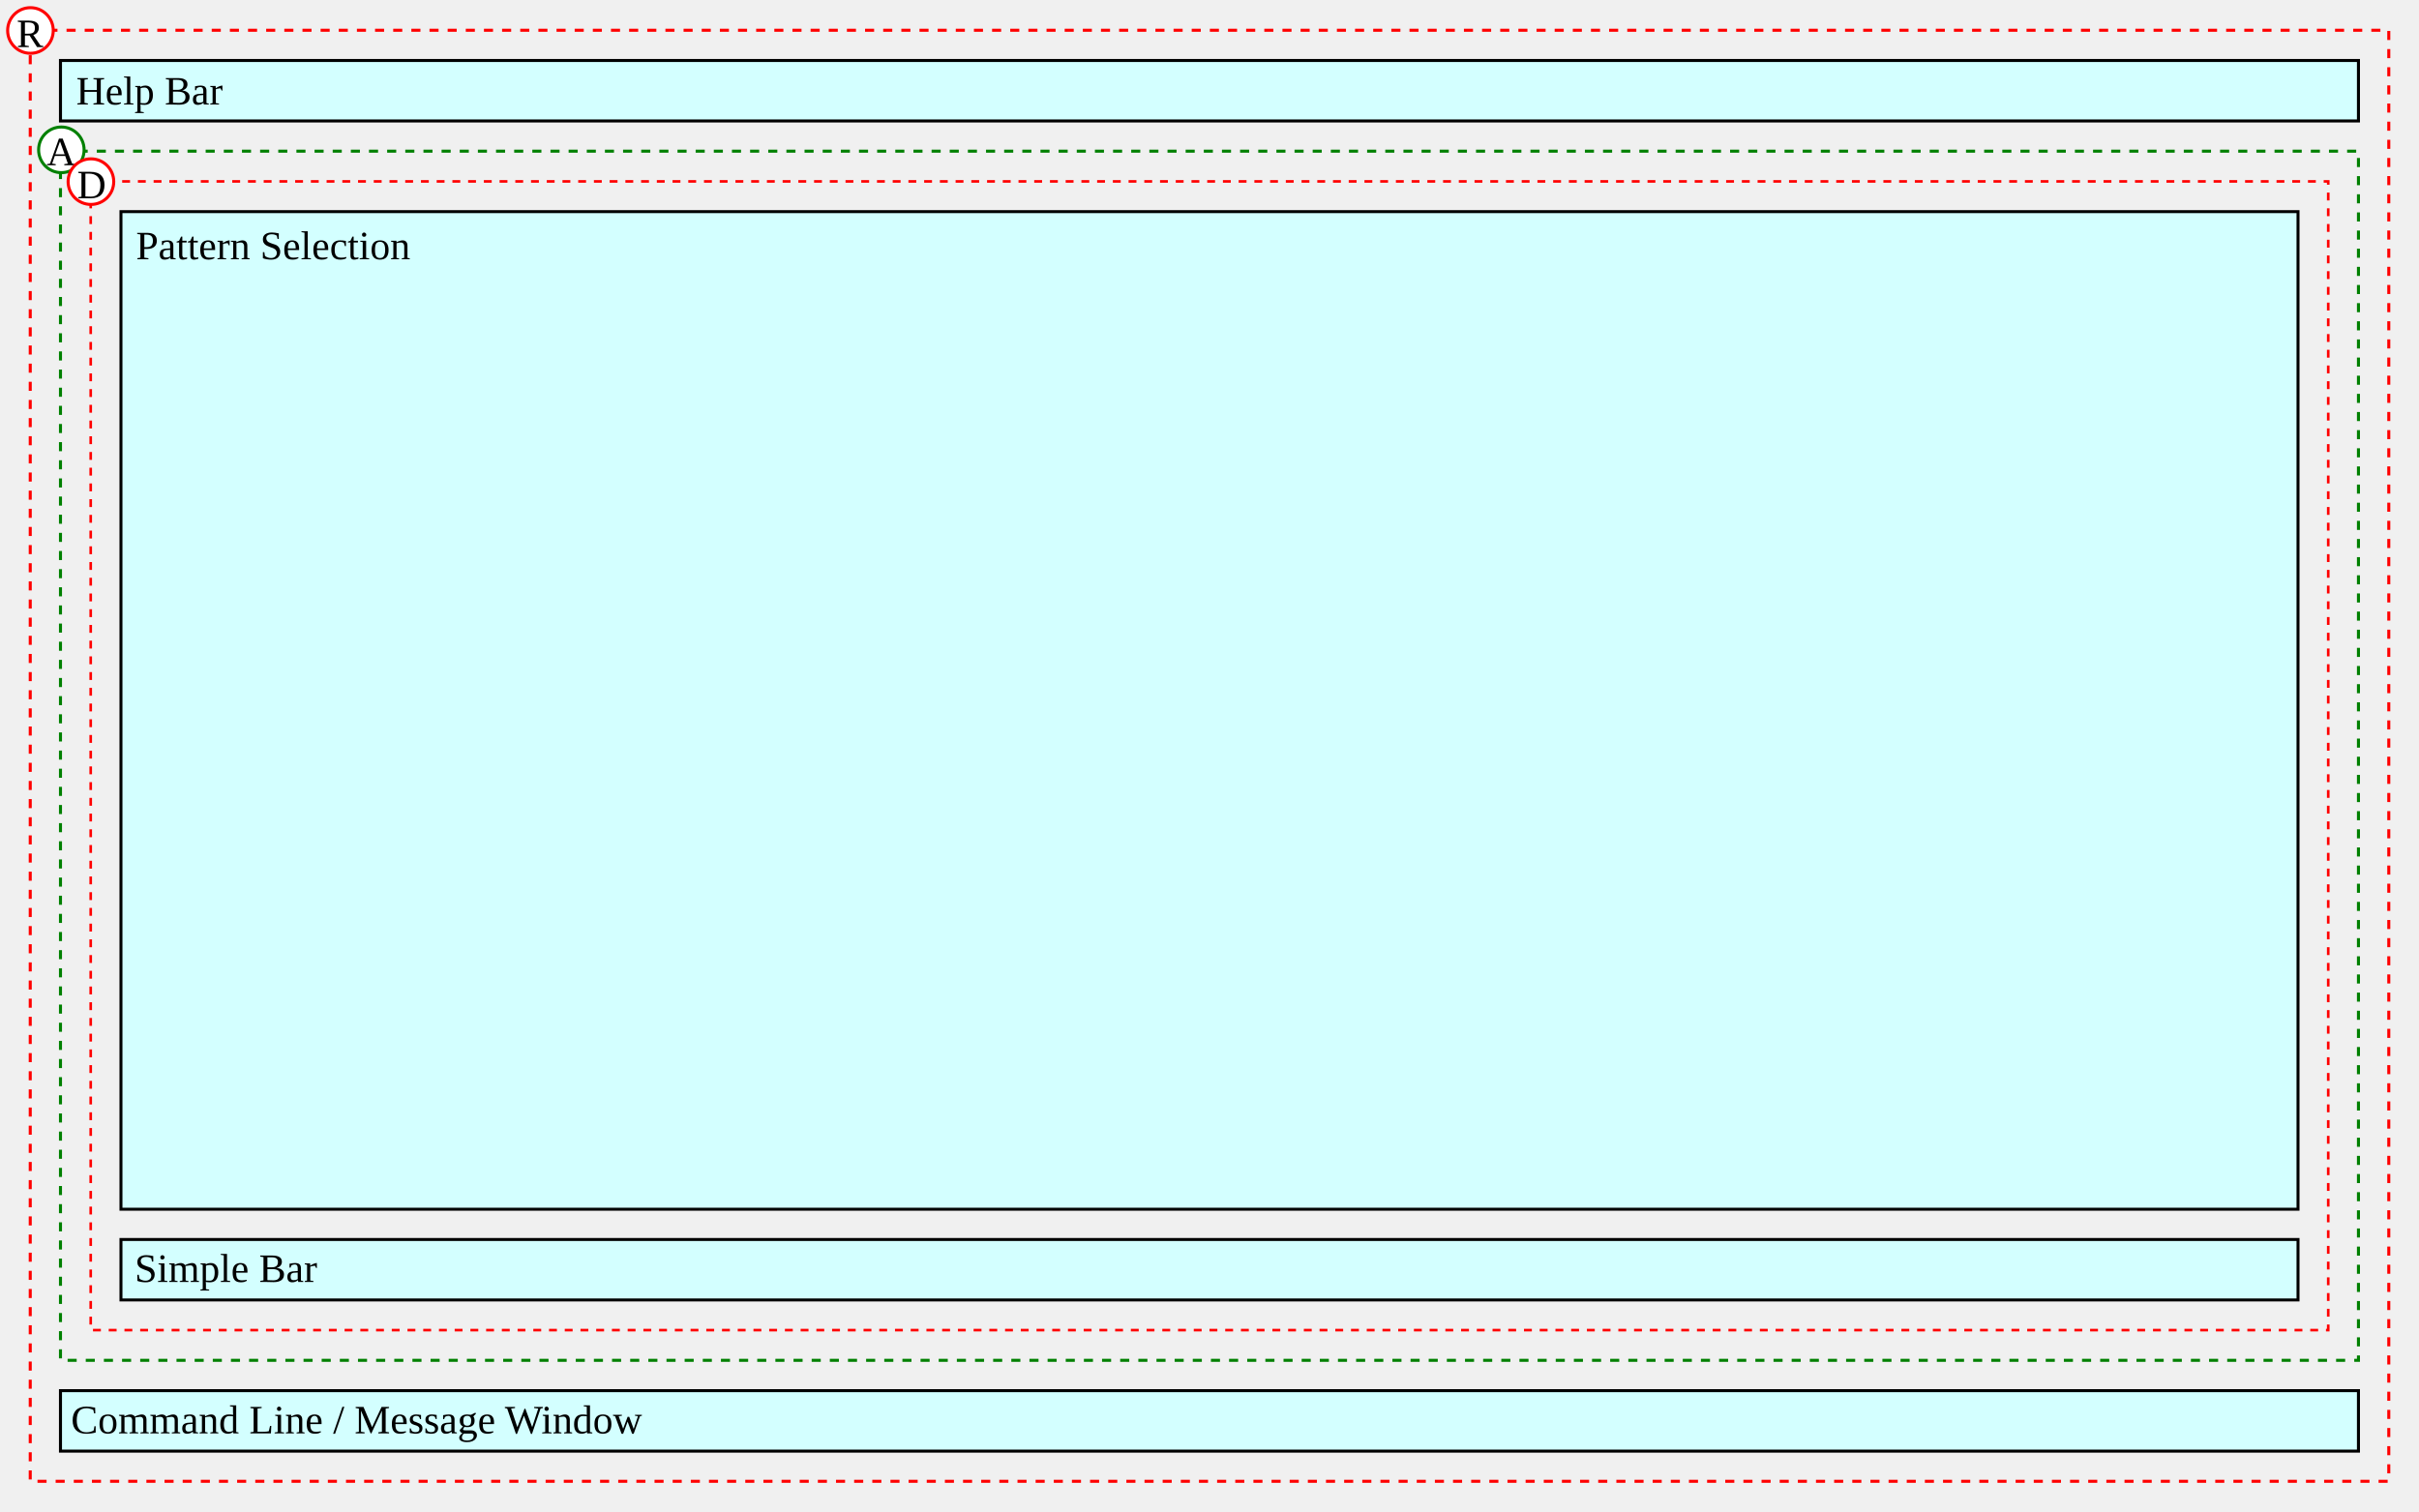
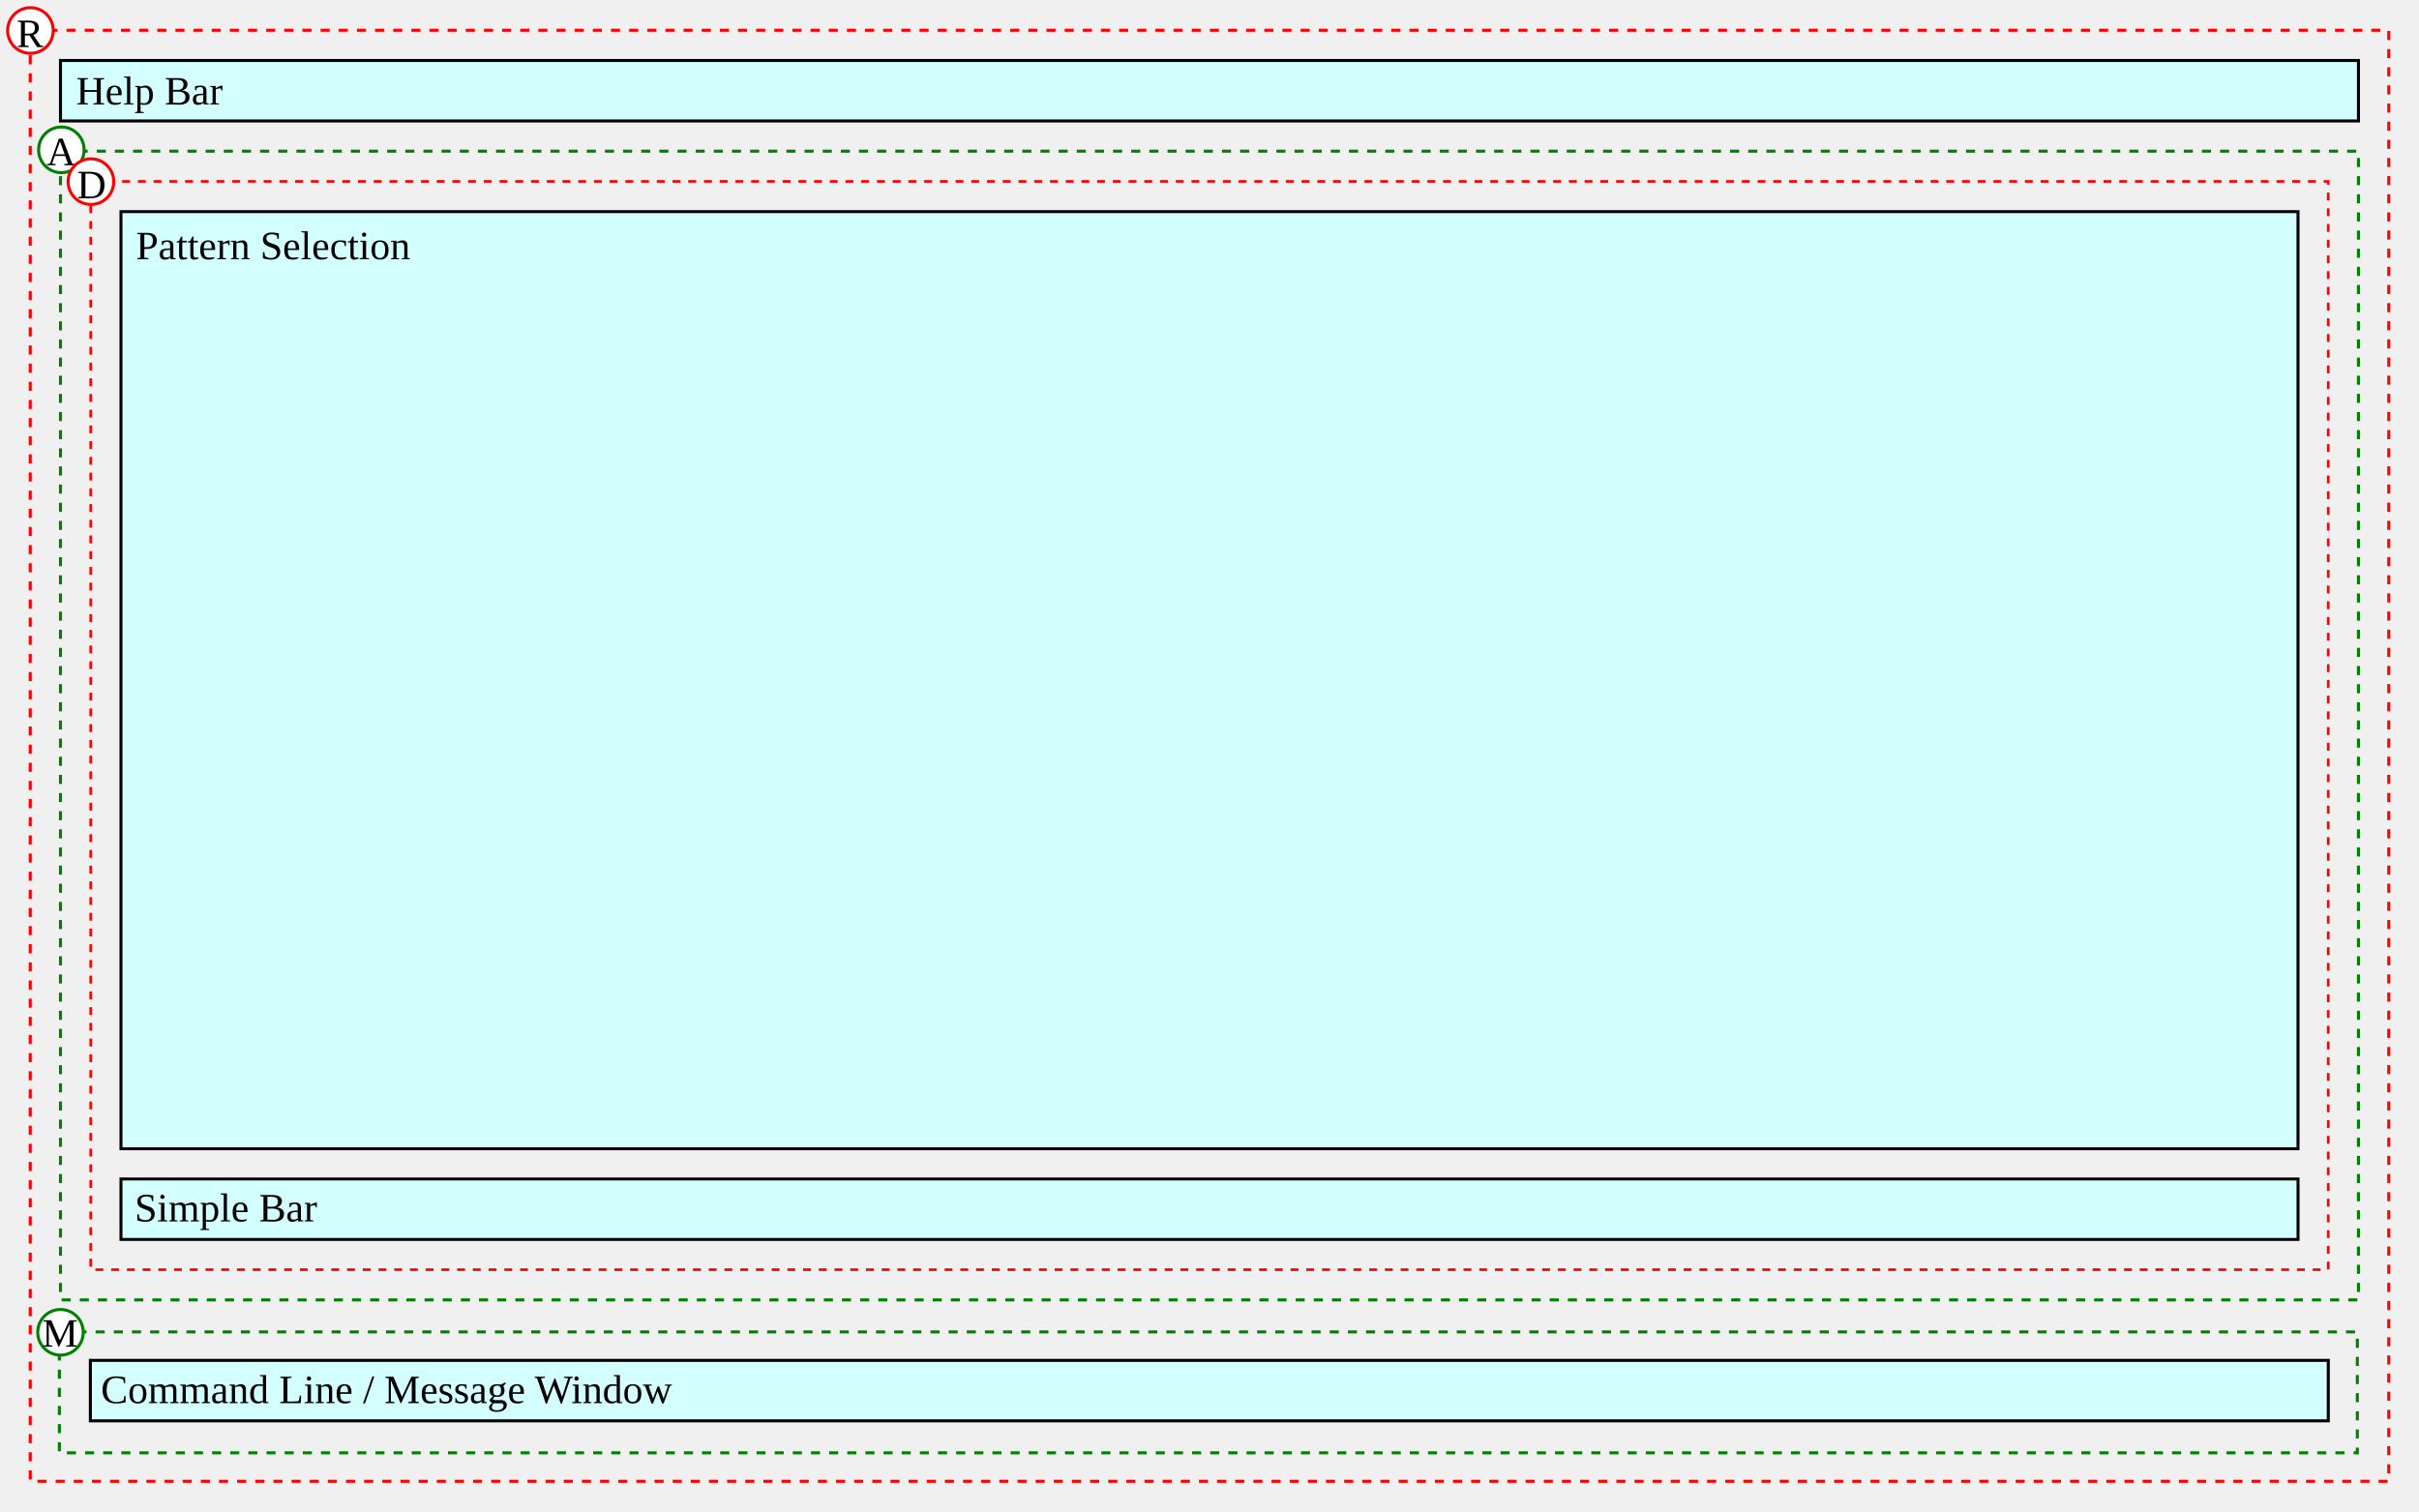
- <svg xmlns="http://www.w3.org/2000/svg" width="800" height="500" version="1.1" viewBox="0 0 211.67 132.29">
-   <g transform="translate(12.817 -77.777)">
-     <g stroke-width=".265">
-       <rect x="-10.171" y="80.423" width="206.38" height="127" fill="none" stroke="#f00" stroke-dasharray="0.794,0.794" />
-       <rect x="-7.525" y="91.006" width="201.08" height="105.83" fill="none" stroke="#008000" stroke-dasharray="0.794, 0.794" />
-       <rect x="-7.525" y="199.49" width="201.08" height="5.292" fill="#d3ffff" stroke="#000" />
-     </g>
-     <g transform="translate(29.104 84.667)">
-       <g transform="translate(-29.104 -84.667)">
-         <rect x="-7.525" y="83.069" width="201.08" height="5.292" fill="#d3ffff" stroke="#000" stroke-width=".265" />
-         <text x="-6.158" y="86.922" fill="#000000" font-size="3.528px" stroke-width=".265" style="line-height:1.25" xml:space="preserve">
-           <tspan x="-6.158" y="86.922" stroke-width=".265">Help Bar</tspan>
-         </text>
-       </g>
-     </g>
-     <g>
-       <rect x="-2.233" y="96.298" width="190.5" height="87.313" fill="#d3ffff" stroke="#000" stroke-width=".26" />
-       <text x="-0.922" y="100.47" fill="#000000" font-size="3.528px" stroke-width=".265" style="line-height:1.25" xml:space="preserve">
-         <tspan x="-0.922" y="100.47" stroke-width=".265">Pattern Selection</tspan>
-       </text>
-       <text x="-6.602" y="203.23" fill="#000000" font-size="3.528px" stroke-width=".265" style="line-height:1.25" xml:space="preserve">
-         <tspan x="-6.602" y="203.23" stroke-width=".265">Command Line / Message Window</tspan>
-       </text>
-     </g>
-     <g transform="translate(-17.988 8.4706)">
-       <ellipse cx="7.835" cy="71.973" rx="1.996" ry="1.996" fill="#fff" stroke="#f00" stroke-width=".265" />
-       <text x="6.617" y="73.426" fill="#000000" font-size="3.528px" stroke-width=".265" style="line-height:1.25" xml:space="preserve">
-         <tspan x="6.617" y="73.426" fill="#000000" stroke-width=".265">R</tspan>
-       </text>
-     </g>
-     <g transform="translate(-20.578 18.93)">
-       <ellipse cx="13.13" cy="71.959" rx="1.99" ry="1.997" fill="#fff" stroke="#008000" stroke-width=".265" />
-       <text x="11.841" y="73.305" fill="#000000" font-size="3.528px" stroke-width=".265" style="line-height:1.25" xml:space="preserve">
-         <tspan x="11.841" y="73.305" fill="#000000" stroke-width=".265">A</tspan>
-       </text>
-     </g>
-     <g>
-       <rect x="-2.233" y="186.26" width="190.5" height="5.292" fill="#d3ffff" stroke="#000" stroke-width=".26" />
-       <text x="-1.031" y="189.977" fill="#000000" font-size="3.528px" stroke-width=".265" style="line-height:1.25" xml:space="preserve">
-         <tspan x="-1.031" y="189.977" stroke-width=".265">Simple Bar</tspan>
-       </text>
-       <rect x="-4.879" y="93.652" width="195.79" height="100.54" fill="none" stroke="#f00" stroke-dasharray="0.688, 0.688" stroke-width=".229" />
-     </g>
-     <g transform="translate(-12.696 21.7)">
-       <ellipse cx="7.835" cy="71.973" rx="1.996" ry="1.996" fill="#fff" stroke="#f00" stroke-width=".265" />
-       <text x="6.617" y="73.426" fill="#000000" font-size="3.528px" stroke-width=".265" style="line-height:1.25" xml:space="preserve">
-         <tspan x="6.617" y="73.426" fill="#000000" stroke-width=".265">D</tspan>
-       </text>
-       <g fill="black" font-family="sans-serif" font-size="10.583px">
-         <text style="line-height:1.25;shape-inside:url(#rect374);white-space:pre" xml:space="preserve" />
-         <text style="line-height:1.25;shape-inside:url(#rect380);white-space:pre" xml:space="preserve" />
-         <text style="line-height:1.25;shape-inside:url(#rect386);white-space:pre" xml:space="preserve" />
-       </g>
-     </g>
-   </g>
+ <svg xmlns="http://www.w3.org/2000/svg" width="800" height="500" version="1.1" viewBox="0 0 211.67 132.29" id="svg15">
+   <defs id="defs15" />
+   <rect x="2.646" y="2.646" width="206.38" height="127" fill="none" stroke="#ff0000" stroke-dasharray="0.794, 0.794" id="rect1" style="stroke-width:0.265" />
+   <rect x="5.292" y="13.229" width="201.08" height="100.542" fill="none" stroke="#008000" stroke-dasharray="0.794, 0.794" id="rect2" style="stroke-width:0.265" />
+   <rect x="5.292" y="5.292" width="201.08" height="5.292" fill="#d3ffff" stroke="#000000" stroke-width="0.265" id="rect4" />
+   <text x="6.659" y="9.145" fill="#000000" font-size="3.528px" stroke-width="0.265" style="line-height:1.25" xml:space="preserve" id="text4">
+     <tspan x="6.659" y="9.145" stroke-width="0.265" id="tspan4">Help Bar</tspan>
+   </text>
+   <rect x="10.584" y="18.521" width="190.5" height="82.02" fill="#d3ffff" stroke="#000000" stroke-width="0.26" id="rect5" />
+   <text x="11.895" y="22.693" fill="#000000" font-size="3.528px" stroke-width="0.265" style="line-height:1.25" xml:space="preserve" id="text5">
+     <tspan x="11.895" y="22.693" stroke-width="0.265" id="tspan5">Pattern Selection</tspan>
+   </text>
+   <circle cx="2.664" cy="2.667" fill="#ffffff" stroke="#ff0000" stroke-width="0.265" id="ellipse6" r="1.996" />
+   <text x="1.446" y="4.119" fill="#000000" font-size="3.528px" stroke-width="0.265" style="line-height:1.25" xml:space="preserve" id="text7">
+     <tspan x="1.446" y="4.119" fill="#000000" stroke-width="0.265" id="tspan7">R</tspan>
+   </text>
+   <ellipse cx="5.369" cy="13.112" rx="1.99" ry="1.997" fill="#ffffff" stroke="#008000" stroke-width="0.265" id="ellipse7" />
+   <text x="4.08" y="14.458" fill="#000000" font-size="3.528px" stroke-width="0.265" style="line-height:1.25" xml:space="preserve" id="text8">
+     <tspan x="4.08" y="14.458" fill="#000000" stroke-width="0.265" id="tspan8">A</tspan>
+   </text>
+   <rect x="10.585" y="103.187" width="190.5" height="5.292" fill="#d3ffff" stroke="#000000" stroke-width="0.26" id="rect8" />
+   <text x="11.787" y="106.904" fill="#000000" font-size="3.528px" stroke-width="0.265" style="line-height:1.25" xml:space="preserve" id="text9">
+     <tspan x="11.787" y="106.904" stroke-width="0.265" id="tspan9">Simple Bar</tspan>
+   </text>
+   <rect x="7.938" y="15.875" width="195.79" height="95.25" fill="none" stroke="#ff0000" stroke-dasharray="0.688, 0.688" stroke-width="0.229" id="rect9" />
+   <circle cx="7.956" cy="15.896" fill="#ffffff" stroke="#ff0000" stroke-width="0.265" id="ellipse9" r="1.996" />
+   <text x="6.738" y="17.349" fill="#000000" font-size="3.528px" stroke-width="0.265" style="line-height:1.25" xml:space="preserve" id="text10">
+     <tspan x="6.738" y="17.349" fill="#000000" stroke-width="0.265" id="tspan10">D</tspan>
+   </text>
+   <text style="font-size:10.583px;line-height:1.25;font-family:sans-serif;white-space:pre;shape-inside:url(#rect374);fill:#000000" xml:space="preserve" id="text11" transform="translate(0.121,-56.077)" />
+   <text style="font-size:10.583px;line-height:1.25;font-family:sans-serif;white-space:pre;shape-inside:url(#rect380);fill:#000000" xml:space="preserve" id="text12" transform="translate(0.121,-56.077)" />
+   <text style="font-size:10.583px;line-height:1.25;font-family:sans-serif;white-space:pre;shape-inside:url(#rect386);fill:#000000" xml:space="preserve" id="text13" transform="translate(0.121,-56.077)" />
+   <rect x="5.195" y="116.572" width="201.08" height="10.584" fill="none" stroke="#008000" stroke-dasharray="0.794, 0.794" id="rect2-3" style="stroke-width:0.265" />
+   <rect x="7.907" y="119.063" width="195.825" height="5.292" fill="#d3ffff" stroke="#000000" id="rect3" style="stroke-width:0.265" />
+   <text x="8.831" y="122.803" fill="#000000" font-size="3.528px" stroke-width="0.265" style="line-height:1.25" xml:space="preserve" id="text6">
+     <tspan id="tspan1" x="-30.432" y="-55.124" style="stroke-width:0.265">
+       <tspan x="8.831" y="122.803" stroke-width="0.265" id="tspan6" />
+     </tspan>
+     <tspan id="tspan2" x="8.831" y="122.803" style="stroke-width:0.265">
+       <tspan x="8.831" y="122.803" stroke-width="0.265" id="tspan3">Command Line / Message Window</tspan>
+     </tspan>
+   </text>
+   <ellipse cx="5.293" cy="116.606" rx="1.99" ry="1.997" fill="#ffffff" stroke="#008000" stroke-width="0.265" id="ellipse7-5" />
+   <text x="3.693" y="117.865" fill="#000000" font-size="3.528px" stroke-width="0.265" style="line-height:1.25" xml:space="preserve" id="text8-3">
+     <tspan x="3.693" y="117.865" fill="#000000" stroke-width="0.265" id="tspan8-5">M</tspan>
+   </text>
</svg>
